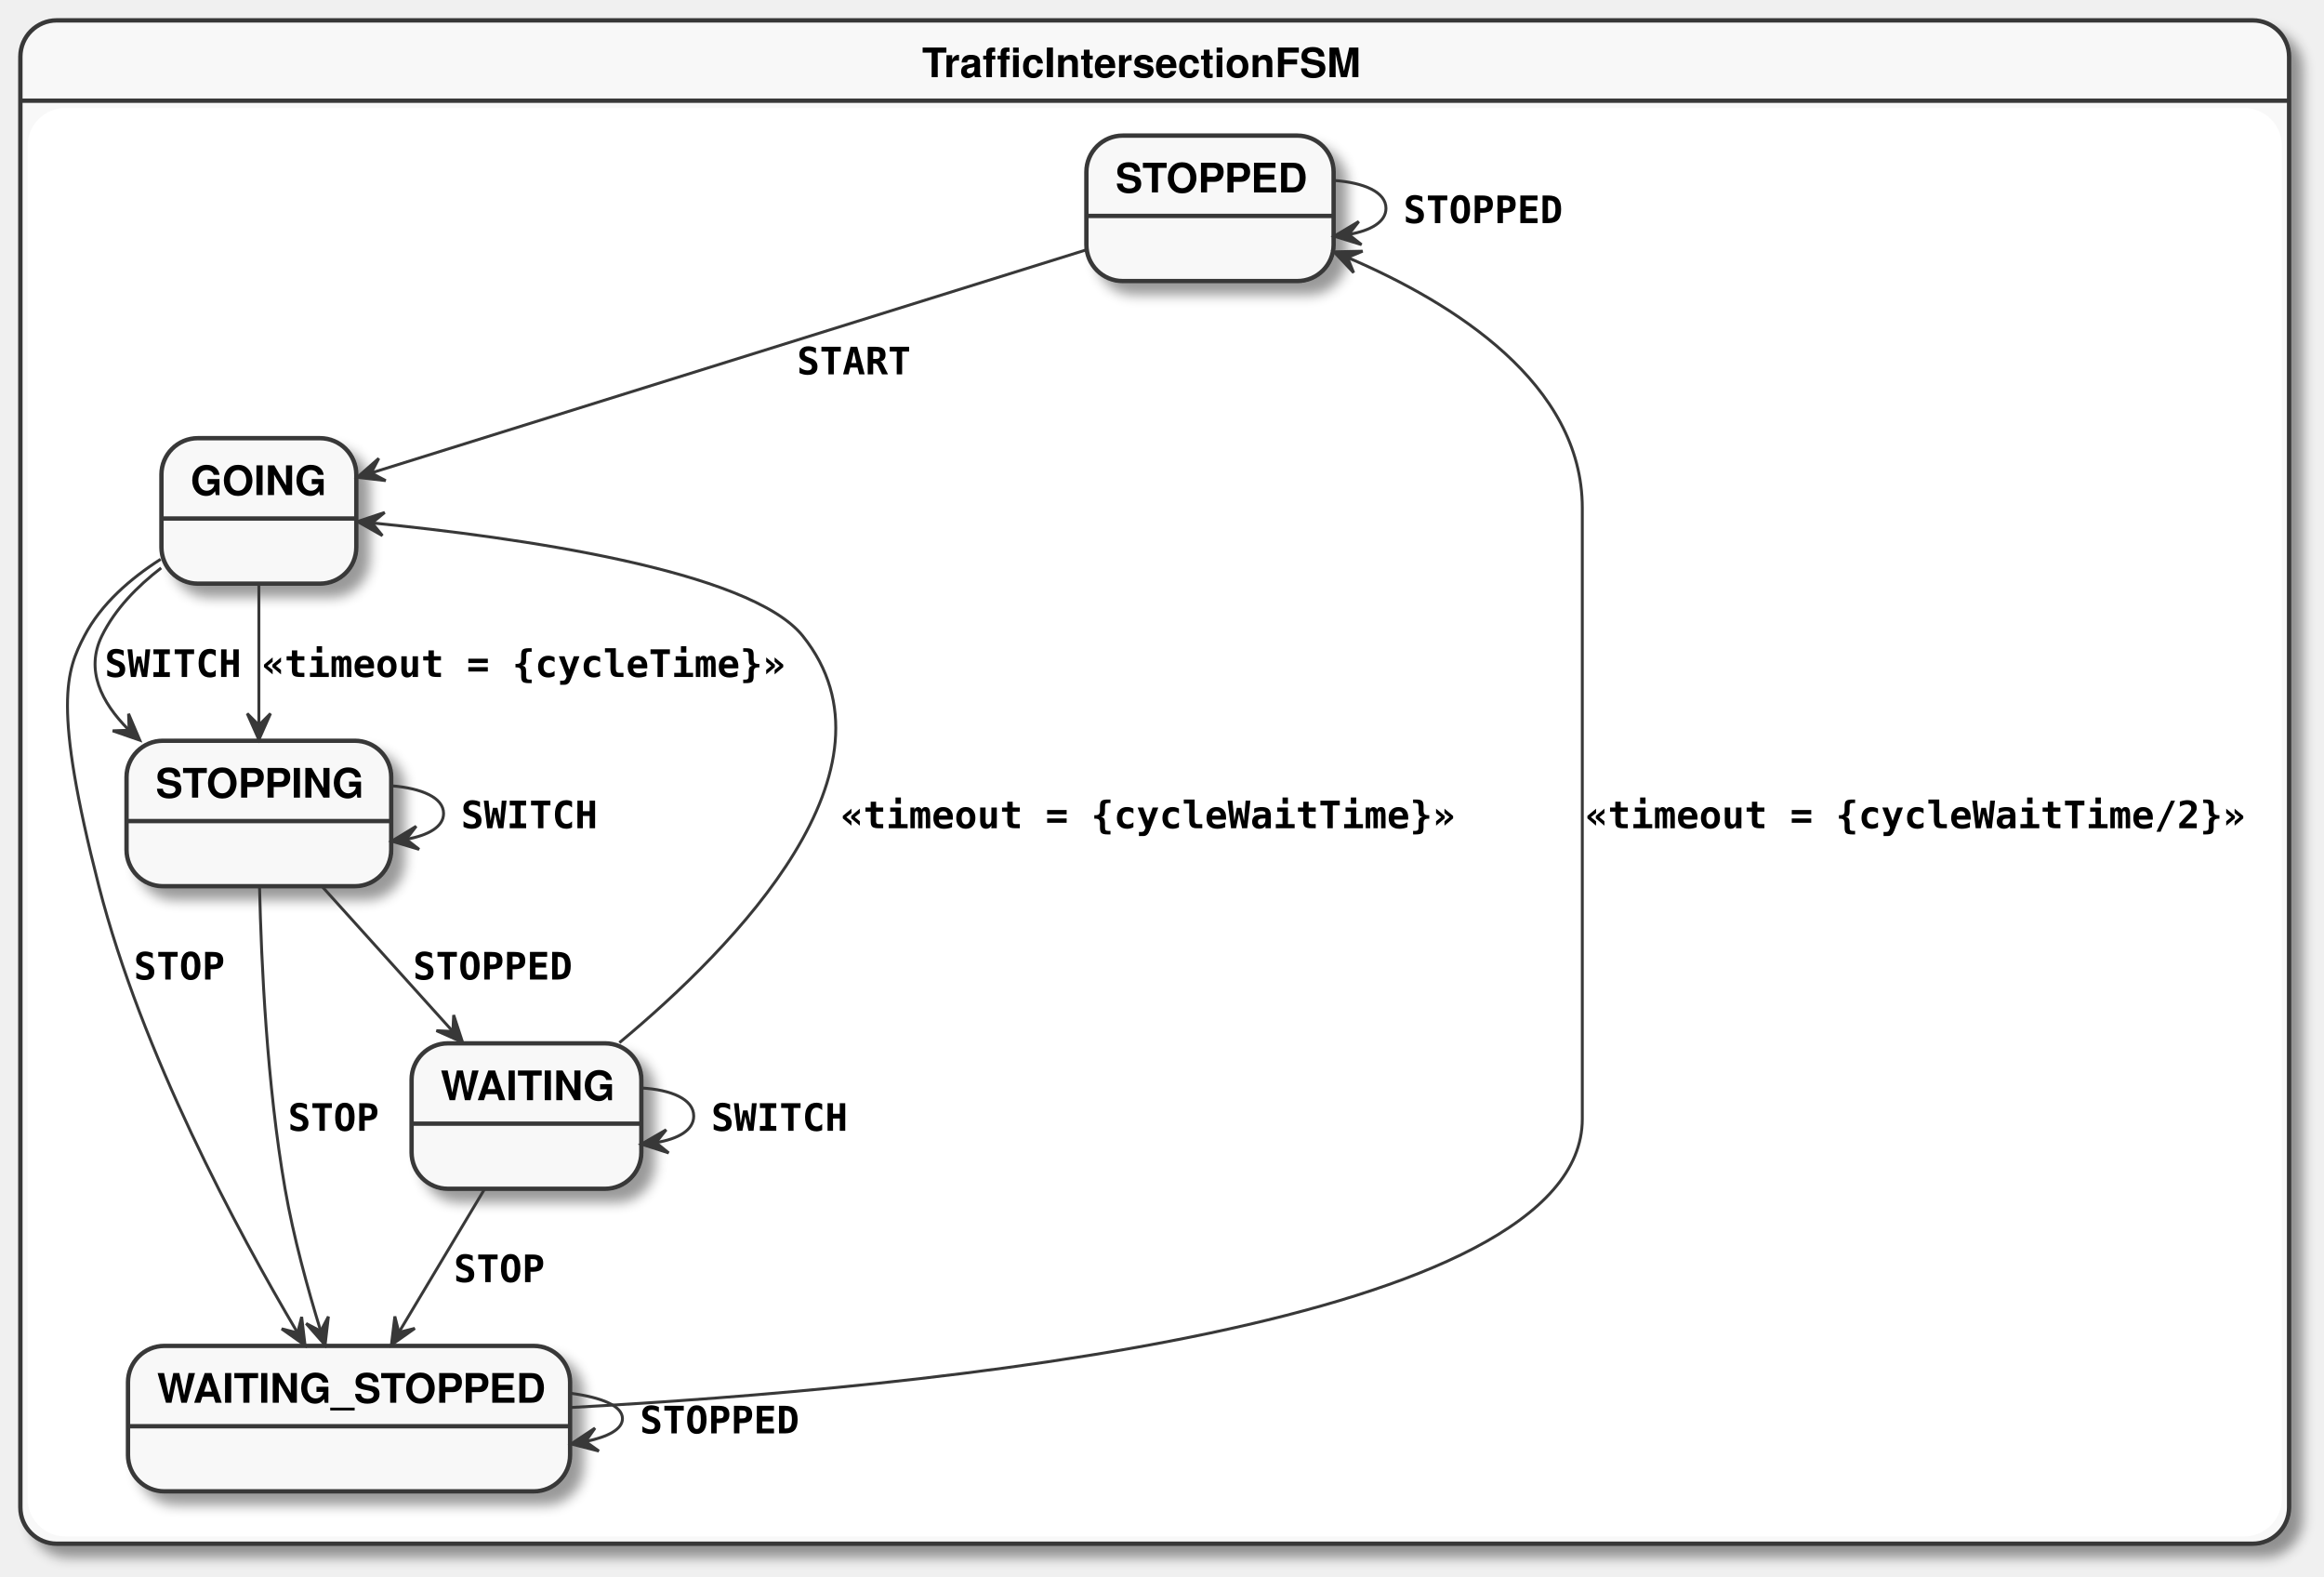
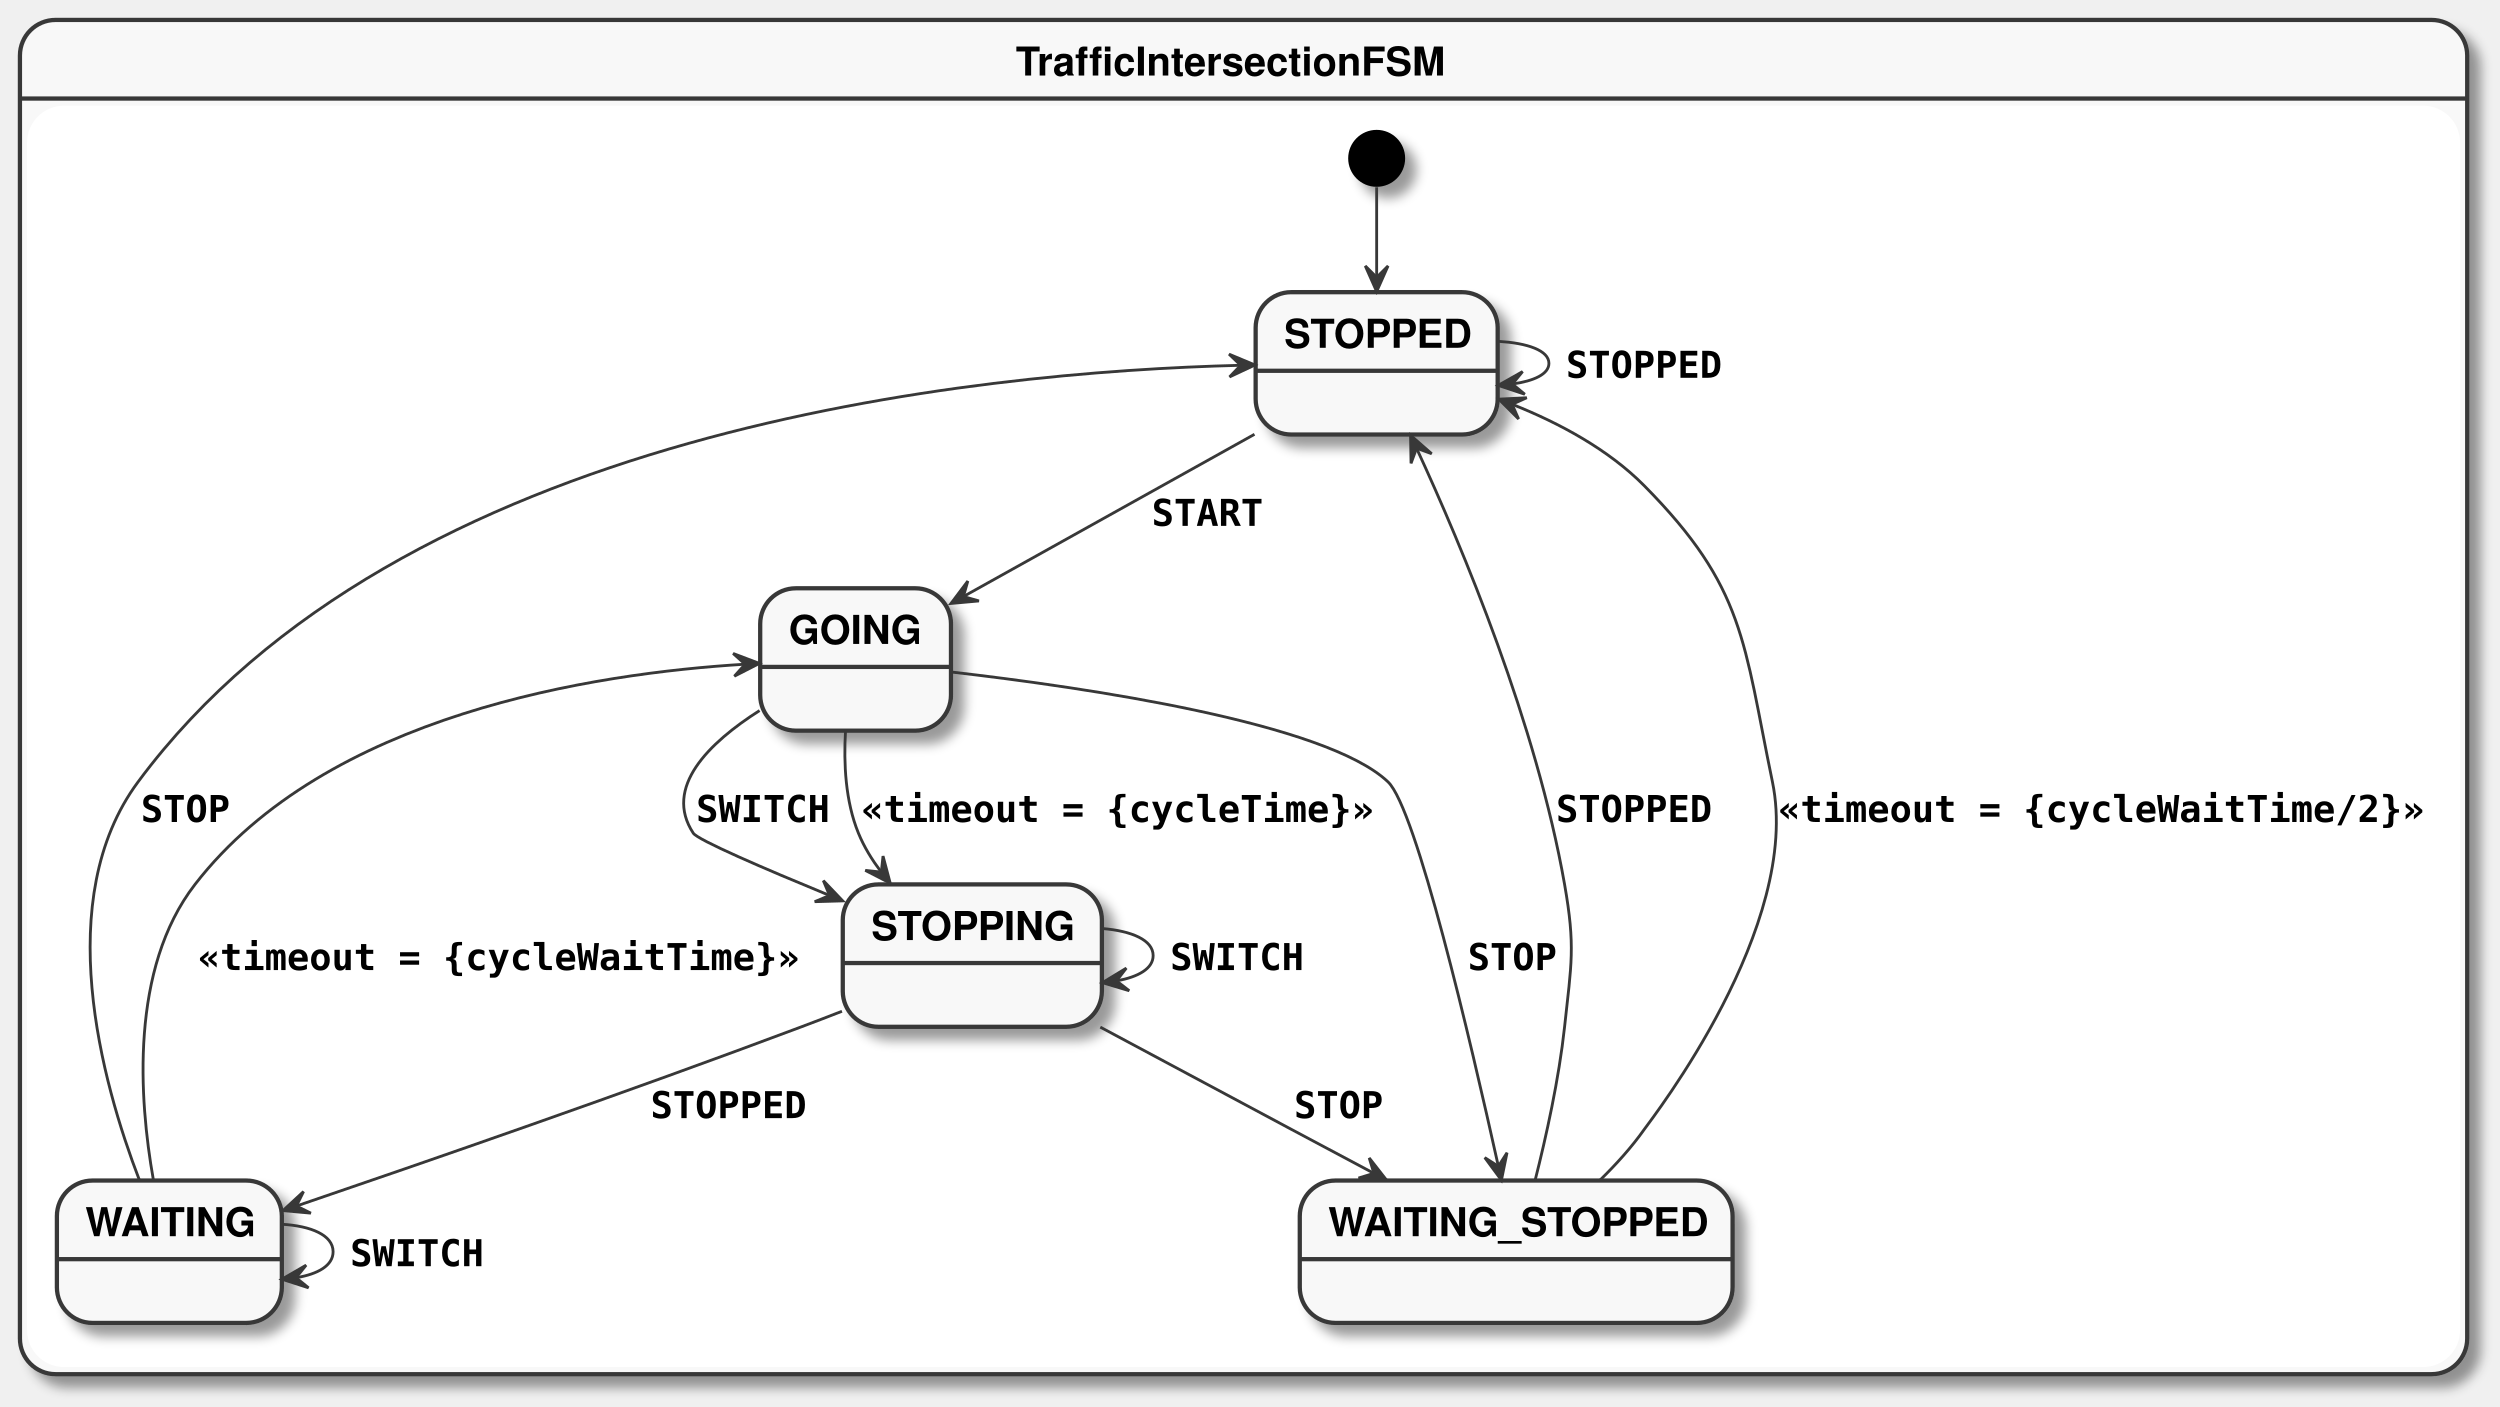
- <svg xmlns="http://www.w3.org/2000/svg" contentScriptType="application/ecmascript" contentStyleType="text/css" height="542px" preserveAspectRatio="none" style="width:799px;height:542px;background:#FFFFFF;" version="1.1" viewBox="0 0 799 542" width="799px" zoomAndPan="magnify">
+ <svg xmlns="http://www.w3.org/2000/svg" contentScriptType="application/ecmascript" contentStyleType="text/css" height="494px" preserveAspectRatio="none" style="width:878px;height:494px;background:#FFFFFF;" version="1.1" viewBox="0 0 878 494" width="878px" zoomAndPan="magnify">
  <defs>
-     <filter height="300%" id="f1epukexrvtyb6" width="300%" x="-1" y="-1">
+     <filter height="300%" id="fnch89w8eju2q" width="300%" x="-1" y="-1">
      <feGaussianBlur result="blurOut" stdDeviation="2.0" />
      <feColorMatrix in="blurOut" result="blurOut2" type="matrix" values="0 0 0 0 0 0 0 0 0 0 0 0 0 0 0 0 0 0 .4 0" />
      <feOffset dx="4.0" dy="4.0" in="blurOut2" result="blurOut3" />
      <feBlend in="SourceGraphic" in2="blurOut3" mode="normal" />
    </filter>
  </defs>
  <g>
-     <rect fill="#F8F8F8" filter="url(#f1epukexrvtyb6)" height="523.609" rx="12.5" ry="12.5" style="stroke:#383838;stroke-width:1.5;" width="780.003" x="7" y="7" />
-     <rect fill="#FFFFFF" height="490" rx="12.5" ry="12.5" style="stroke:#FFFFFF;stroke-width:1.0;" width="774.003" x="10" y="37.609" />
-     <line style="stroke:#383838;stroke-width:1.5;" x1="7" x2="787.003" y1="34.609" y2="34.609" />
-     <text fill="#000000" font-family="Helvetica" font-size="14" font-weight="bold" lengthAdjust="spacing" textLength="160" x="317.002" y="26.533">TrafficIntersectionFSM</text>
+     <rect fill="#F8F8F8" filter="url(#fnch89w8eju2q)" height="475.609" rx="12.5" ry="12.5" style="stroke:#383838;stroke-width:1.5;" width="859.482" x="7" y="7" />
+     <rect fill="#FFFFFF" height="442" rx="12.5" ry="12.5" style="stroke:#FFFFFF;stroke-width:1.0;" width="853.482" x="10" y="37.609" />
+     <line style="stroke:#383838;stroke-width:1.5;" x1="7" x2="866.482" y1="34.609" y2="34.609" />
+     <text fill="#000000" font-family="Helvetica" font-size="14" font-weight="bold" lengthAdjust="spacing" textLength="160" x="356.741" y="26.533">TrafficIntersectionFSM</text>
+     <ellipse cx="483.482" cy="55.609" fill="#000000" filter="url(#fnch89w8eju2q)" rx="10" ry="10" style="stroke:none;stroke-width:1.0;" />
    <g id="TrafficIntersectionFSM.STOPPED">
-       <rect fill="#F8F8F8" filter="url(#f1epukexrvtyb6)" height="50" rx="12.5" ry="12.5" style="stroke:#383838;stroke-width:1.5;" width="85" x="373.503" y="46.609" />
-       <line style="stroke:#383838;stroke-width:1.5;" x1="373.503" x2="458.503" y1="74.219" y2="74.219" />
-       <text fill="#000000" font-family="Helvetica" font-size="14" font-weight="bold" lengthAdjust="spacing" textLength="65" x="383.503" y="66.143">STOPPED</text>
+       <rect fill="#F8F8F8" filter="url(#fnch89w8eju2q)" height="50" rx="12.5" ry="12.5" style="stroke:#383838;stroke-width:1.5;" width="85" x="440.982" y="102.609" />
+       <line style="stroke:#383838;stroke-width:1.5;" x1="440.982" x2="525.982" y1="130.219" y2="130.219" />
+       <text fill="#000000" font-family="Helvetica" font-size="14" font-weight="bold" lengthAdjust="spacing" textLength="65" x="450.982" y="122.143">STOPPED</text>
    </g>
    <g id="TrafficIntersectionFSM.GOING">
-       <rect fill="#F8F8F8" filter="url(#f1epukexrvtyb6)" height="50" rx="12.5" ry="12.5" style="stroke:#383838;stroke-width:1.5;" width="67" x="55.503" y="150.609" />
-       <line style="stroke:#383838;stroke-width:1.5;" x1="55.503" x2="122.503" y1="178.219" y2="178.219" />
-       <text fill="#000000" font-family="Helvetica" font-size="14" font-weight="bold" lengthAdjust="spacing" textLength="47" x="65.503" y="170.143">GOING</text>
+       <rect fill="#F8F8F8" filter="url(#fnch89w8eju2q)" height="50" rx="12.5" ry="12.5" style="stroke:#383838;stroke-width:1.5;" width="67" x="266.982" y="206.609" />
+       <line style="stroke:#383838;stroke-width:1.5;" x1="266.982" x2="333.982" y1="234.219" y2="234.219" />
+       <text fill="#000000" font-family="Helvetica" font-size="14" font-weight="bold" lengthAdjust="spacing" textLength="47" x="276.982" y="226.143">GOING</text>
    </g>
    <g id="TrafficIntersectionFSM.STOPPING">
-       <rect fill="#F8F8F8" filter="url(#f1epukexrvtyb6)" height="50" rx="12.5" ry="12.5" style="stroke:#383838;stroke-width:1.5;" width="91" x="43.503" y="254.609" />
-       <line style="stroke:#383838;stroke-width:1.5;" x1="43.503" x2="134.503" y1="282.219" y2="282.219" />
-       <text fill="#000000" font-family="Helvetica" font-size="14" font-weight="bold" lengthAdjust="spacing" textLength="71" x="53.503" y="274.143">STOPPING</text>
+       <rect fill="#F8F8F8" filter="url(#fnch89w8eju2q)" height="50" rx="12.5" ry="12.5" style="stroke:#383838;stroke-width:1.5;" width="91" x="295.982" y="310.609" />
+       <line style="stroke:#383838;stroke-width:1.5;" x1="295.982" x2="386.982" y1="338.219" y2="338.219" />
+       <text fill="#000000" font-family="Helvetica" font-size="14" font-weight="bold" lengthAdjust="spacing" textLength="71" x="305.982" y="330.143">STOPPING</text>
    </g>
    <g id="TrafficIntersectionFSM.WAITING_STOPPED">
-       <rect fill="#F8F8F8" filter="url(#f1epukexrvtyb6)" height="50" rx="12.5" ry="12.5" style="stroke:#383838;stroke-width:1.5;" width="152" x="44.003" y="462.609" />
-       <line style="stroke:#383838;stroke-width:1.5;" x1="44.003" x2="196.003" y1="490.219" y2="490.219" />
-       <text fill="#000000" font-family="Helvetica" font-size="14" font-weight="bold" lengthAdjust="spacing" textLength="132" x="54.003" y="482.143">WAITING_STOPPED</text>
+       <rect fill="#F8F8F8" filter="url(#fnch89w8eju2q)" height="50" rx="12.5" ry="12.5" style="stroke:#383838;stroke-width:1.5;" width="152" x="456.482" y="414.609" />
+       <line style="stroke:#383838;stroke-width:1.5;" x1="456.482" x2="608.482" y1="442.219" y2="442.219" />
+       <text fill="#000000" font-family="Helvetica" font-size="14" font-weight="bold" lengthAdjust="spacing" textLength="132" x="466.482" y="434.143">WAITING_STOPPED</text>
    </g>
    <g id="TrafficIntersectionFSM.WAITING">
-       <rect fill="#F8F8F8" filter="url(#f1epukexrvtyb6)" height="50" rx="12.5" ry="12.5" style="stroke:#383838;stroke-width:1.5;" width="79" x="141.503" y="358.609" />
-       <line style="stroke:#383838;stroke-width:1.5;" x1="141.503" x2="220.503" y1="386.219" y2="386.219" />
-       <text fill="#000000" font-family="Helvetica" font-size="14" font-weight="bold" lengthAdjust="spacing" textLength="59" x="151.503" y="378.143">WAITING</text>
+       <rect fill="#F8F8F8" filter="url(#fnch89w8eju2q)" height="50" rx="12.5" ry="12.5" style="stroke:#383838;stroke-width:1.5;" width="79" x="19.982" y="414.609" />
+       <line style="stroke:#383838;stroke-width:1.5;" x1="19.982" x2="98.982" y1="442.219" y2="442.219" />
+       <text fill="#000000" font-family="Helvetica" font-size="14" font-weight="bold" lengthAdjust="spacing" textLength="59" x="29.982" y="434.143">WAITING</text>
    </g>
-     <path d="M373.253,85.944 C309.267,105.903 189.532,143.251 127.882,162.481 " fill="none" id="STOPPED-to-GOING" style="stroke:#383838;stroke-width:1.0;" />
-     <polygon fill="#383838" points="122.823,164.06,132.607,165.197,127.596,162.57,130.222,157.56,122.823,164.06" style="stroke:#383838;stroke-width:1.0;" />
-     <text fill="#000000" font-family="monospace" font-size="13" font-weight="bold" lengthAdjust="spacing" textLength="40" x="274.003" y="128.679">START</text>
-     <path d="M458.686,62.031 C468.92,62.78 476.503,65.972 476.503,71.609 C476.503,76.277 471.303,79.269 463.703,80.584 " fill="none" id="STOPPED-to-STOPPED" style="stroke:#383838;stroke-width:1.0;" />
-     <polygon fill="#383838" points="458.686,81.187,468.098,84.087,463.65,80.592,467.145,76.144,458.686,81.187" style="stroke:#383838;stroke-width:1.0;" />
-     <text fill="#000000" font-family="monospace" font-size="13" font-weight="bold" lengthAdjust="spacing" textLength="56" x="482.503" y="76.679">STOPPED</text>
-     <path d="M89.003,200.782 C89.003,215.284 89.003,233.832 89.003,249.183 " fill="none" id="GOING-to-STOPPING" style="stroke:#383838;stroke-width:1.0;" />
-     <polygon fill="#383838" points="89.003,254.256,93.003,245.256,89.003,249.256,85.003,245.256,89.003,254.256" style="stroke:#383838;stroke-width:1.0;" />
-     <text fill="#000000" font-family="monospace" font-size="13" font-weight="bold" lengthAdjust="spacing" textLength="184" x="90.003" y="232.679">«timeout = {cycleTime}»</text>
-     <path d="M55.409,195.218 C47.233,201.503 39.543,209.327 35.003,218.609 C29.296,230.279 34.801,241.364 44.148,250.758 " fill="none" id="GOING-to-STOPPING-1" style="stroke:#383838;stroke-width:1.0;" />
-     <polygon fill="#383838" points="48.056,254.407,44.206,245.342,44.401,250.996,38.747,251.19,48.056,254.407" style="stroke:#383838;stroke-width:1.0;" />
-     <text fill="#000000" font-family="monospace" font-size="13" font-weight="bold" lengthAdjust="spacing" textLength="48" x="36.003" y="232.679">SWITCH</text>
-     <path d="M55.225,192.226 C44.899,198.811 34.758,207.556 29.003,218.609 C22.863,230.401 18,242.22 34.003,304.609 C48.711,361.951 81.609,423.095 102.185,457.902 " fill="none" id="GOING-to-WAITING_STOPPED" style="stroke:#383838;stroke-width:1.0;" />
-     <polygon fill="#383838" points="104.879,462.428,103.713,452.649,102.322,458.132,96.838,456.741,104.879,462.428" style="stroke:#383838;stroke-width:1.0;" />
-     <text fill="#000000" font-family="monospace" font-size="13" font-weight="bold" lengthAdjust="spacing" textLength="32" x="46.003" y="336.679">STOP</text>
-     <path d="M110.806,304.782 C124.227,319.662 141.491,338.803 155.54,354.378 " fill="none" id="STOPPING-to-WAITING" style="stroke:#383838;stroke-width:1.0;" />
-     <polygon fill="#383838" points="159.038,358.256,155.979,348.895,155.689,354.544,150.039,354.254,159.038,358.256" style="stroke:#383838;stroke-width:1.0;" />
-     <text fill="#000000" font-family="monospace" font-size="13" font-weight="bold" lengthAdjust="spacing" textLength="56" x="142.003" y="336.679">STOPPED</text>
-     <path d="M134.668,270.097 C144.969,270.954 152.503,274.125 152.503,279.609 C152.503,284.151 147.336,287.106 139.71,288.474 " fill="none" id="STOPPING-to-STOPPING" style="stroke:#383838;stroke-width:1.0;" />
-     <polygon fill="#383838" points="134.668,289.121,144.104,291.942,139.627,288.484,143.085,284.007,134.668,289.121" style="stroke:#383838;stroke-width:1.0;" />
-     <text fill="#000000" font-family="monospace" font-size="13" font-weight="bold" lengthAdjust="spacing" textLength="48" x="158.503" y="284.679">SWITCH</text>
-     <path d="M89.235,304.85 C89.824,330.726 91.768,372.837 98.003,408.609 C100.868,425.048 105.8,442.995 110.269,457.526 " fill="none" id="STOPPING-to-WAITING_STOPPED" style="stroke:#383838;stroke-width:1.0;" />
-     <polygon fill="#383838" points="111.763,462.315,112.901,452.532,110.274,457.542,105.264,454.915,111.763,462.315" style="stroke:#383838;stroke-width:1.0;" />
-     <text fill="#000000" font-family="monospace" font-size="13" font-weight="bold" lengthAdjust="spacing" textLength="32" x="99.003" y="388.679">STOP</text>
-     <path d="M212.957,358.386 C253.049,325.072 312.394,264.08 276.003,218.609 C257.848,195.925 177.44,184.645 128.163,179.766 " fill="none" id="WAITING-to-GOING" style="stroke:#383838;stroke-width:1.0;" />
-     <polygon fill="#383838" points="122.904,179.258,131.477,184.107,127.881,179.74,132.248,176.144,122.904,179.258" style="stroke:#383838;stroke-width:1.0;" />
-     <text fill="#000000" font-family="monospace" font-size="13" font-weight="bold" lengthAdjust="spacing" textLength="216" x="289.003" y="284.679">«timeout = {cycleWaitTime}»</text>
-     <path d="M220.509,373.96 C230.767,374.553 238.503,377.769 238.503,383.609 C238.503,388.445 233.198,391.482 225.548,392.72 " fill="none" id="WAITING-to-WAITING" style="stroke:#383838;stroke-width:1.0;" />
-     <polygon fill="#383838" points="220.509,393.258,229.883,396.279,225.481,392.727,229.033,388.324,220.509,393.258" style="stroke:#383838;stroke-width:1.0;" />
-     <text fill="#000000" font-family="monospace" font-size="13" font-weight="bold" lengthAdjust="spacing" textLength="48" x="244.503" y="388.679">SWITCH</text>
-     <path d="M166.547,408.782 C157.798,423.411 146.588,442.156 137.362,457.584 " fill="none" id="WAITING-to-WAITING_STOPPED" style="stroke:#383838;stroke-width:1.0;" />
-     <polygon fill="#383838" points="134.567,462.257,142.619,456.586,137.133,457.966,135.753,452.48,134.567,462.257" style="stroke:#383838;stroke-width:1.0;" />
-     <text fill="#000000" font-family="monospace" font-size="13" font-weight="bold" lengthAdjust="spacing" textLength="32" x="156.003" y="440.679">STOP</text>
-     <path d="M196.295,483.775 C318.368,477.137 544.003,455.305 544.003,384.609 C544.003,174.609 544.003,174.609 544.003,174.609 C544.003,131.914 499.909,104.2 463.481,88.588 " fill="none" id="WAITING_STOPPED-to-STOPPED" style="stroke:#383838;stroke-width:1.0;" />
-     <polygon fill="#383838" points="458.625,86.558,465.385,93.72,463.238,88.487,468.471,86.34,458.625,86.558" style="stroke:#383838;stroke-width:1.0;" />
-     <text fill="#000000" font-family="monospace" font-size="13" font-weight="bold" lengthAdjust="spacing" textLength="232" x="545.003" y="284.679">«timeout = {cycleWaitTime/2}»</text>
-     <path d="M196.35,478.909 C206.931,480.342 214.003,483.242 214.003,487.609 C214.003,491.226 209.153,493.836 201.477,495.441 " fill="none" id="WAITING_STOPPED-to-WAITING_STOPPED" style="stroke:#383838;stroke-width:1.0;" />
-     <polygon fill="#383838" points="196.35,496.31,205.892,498.749,201.28,495.474,204.555,490.862,196.35,496.31" style="stroke:#383838;stroke-width:1.0;" />
-     <text fill="#000000" font-family="monospace" font-size="13" font-weight="bold" lengthAdjust="spacing" textLength="56" x="220.003" y="492.679">STOPPED</text>
+     <path d="M483.482,65.76 C483.482,73.795 483.482,85.935 483.482,97.263 " fill="none" id="*start*TrafficIntersectionFSM-to-STOPPED" style="stroke:#383838;stroke-width:1.0;" />
+     <polygon fill="#383838" points="483.482,102.393,487.482,93.393,483.482,97.393,479.482,93.393,483.482,102.393" style="stroke:#383838;stroke-width:1.0;" />
+     <path d="M440.577,152.523 C409.691,169.738 368.399,192.754 338.655,209.332 " fill="none" id="STOPPED-to-GOING" style="stroke:#383838;stroke-width:1.0;" />
+     <polygon fill="#383838" points="333.984,211.936,343.793,211.048,338.351,209.502,339.898,204.061,333.984,211.936" style="stroke:#383838;stroke-width:1.0;" />
+     <text fill="#000000" font-family="monospace" font-size="13" font-weight="bold" lengthAdjust="spacing" textLength="40" x="404.482" y="184.679">START</text>
+     <path d="M526.165,119.873 C536.399,120.478 543.982,123.056 543.982,127.609 C543.982,131.379 538.782,133.796 531.182,134.858 " fill="none" id="STOPPED-to-STOPPED" style="stroke:#383838;stroke-width:1.0;" />
+     <polygon fill="#383838" points="526.165,135.345,535.509,138.458,531.141,134.863,534.736,130.495,526.165,135.345" style="stroke:#383838;stroke-width:1.0;" />
+     <text fill="#000000" font-family="monospace" font-size="13" font-weight="bold" lengthAdjust="spacing" textLength="56" x="549.982" y="132.679">STOPPED</text>
+     <path d="M296.941,256.782 C296.266,268.058 296.9,281.426 301.482,292.609 C303.429,297.361 306.188,301.887 309.357,306.087 " fill="none" id="GOING-to-STOPPING" style="stroke:#383838;stroke-width:1.0;" />
+     <polygon fill="#383838" points="312.649,310.176,310.12,300.658,309.513,306.282,303.889,305.675,312.649,310.176" style="stroke:#383838;stroke-width:1.0;" />
+     <text fill="#000000" font-family="monospace" font-size="13" font-weight="bold" lengthAdjust="spacing" textLength="184" x="302.482" y="288.679">«timeout = {cycleTime}»</text>
+     <path d="M266.763,249.55 C248.998,260.85 232.883,276.536 243.482,292.609 C245.058,294.999 268.011,304.893 291.304,314.477 " fill="none" id="GOING-to-STOPPING-1" style="stroke:#383838;stroke-width:1.0;" />
+     <polygon fill="#383838" points="295.962,316.388,289.155,309.271,291.336,314.49,286.117,316.671,295.962,316.388" style="stroke:#383838;stroke-width:1.0;" />
+     <text fill="#000000" font-family="monospace" font-size="13" font-weight="bold" lengthAdjust="spacing" textLength="48" x="244.482" y="288.679">SWITCH</text>
+     <path d="M334.014,236.004 C381.703,241.501 465.756,253.878 487.482,274.609 C497.329,284.005 516.337,364.951 526.201,409.499 " fill="none" id="GOING-to-WAITING_STOPPED" style="stroke:#383838;stroke-width:1.0;" />
+     <polygon fill="#383838" points="527.299,414.481,529.267,404.831,526.222,409.599,521.455,406.554,527.299,414.481" style="stroke:#383838;stroke-width:1.0;" />
+     <text fill="#000000" font-family="monospace" font-size="13" font-weight="bold" lengthAdjust="spacing" textLength="32" x="515.482" y="340.679">STOP</text>
+     <path d="M295.698,355.156 C290.909,357.026 286.103,358.874 281.482,360.609 C220.413,383.54 149.154,408.212 104.178,423.531 " fill="none" id="STOPPING-to-WAITING" style="stroke:#383838;stroke-width:1.0;" />
+     <polygon fill="#383838" points="99.368,425.168,109.177,426.055,104.101,423.557,106.599,418.482,99.368,425.168" style="stroke:#383838;stroke-width:1.0;" />
+     <text fill="#000000" font-family="monospace" font-size="13" font-weight="bold" lengthAdjust="spacing" textLength="56" x="228.482" y="392.679">STOPPED</text>
+     <path d="M387.147,326.097 C397.448,326.954 404.982,330.125 404.982,335.609 C404.982,340.151 399.815,343.106 392.189,344.474 " fill="none" id="STOPPING-to-STOPPING" style="stroke:#383838;stroke-width:1.0;" />
+     <polygon fill="#383838" points="387.147,345.121,396.583,347.942,392.106,344.484,395.564,340.007,387.147,345.121" style="stroke:#383838;stroke-width:1.0;" />
+     <text fill="#000000" font-family="monospace" font-size="13" font-weight="bold" lengthAdjust="spacing" textLength="48" x="410.982" y="340.679">SWITCH</text>
+     <path d="M386.425,360.727 C406.876,371.692 431.394,384.821 453.482,396.609 C462.786,401.575 472.711,406.86 482.273,411.947 " fill="none" id="STOPPING-to-WAITING_STOPPED" style="stroke:#383838;stroke-width:1.0;" />
+     <polygon fill="#383838" points="486.934,414.426,480.865,406.669,482.519,412.078,477.109,413.732,486.934,414.426" style="stroke:#383838;stroke-width:1.0;" />
+     <text fill="#000000" font-family="monospace" font-size="13" font-weight="bold" lengthAdjust="spacing" textLength="32" x="454.482" y="392.679">STOP</text>
+     <path d="M53.825,414.127 C48.864,386.087 45.585,340.213 68.482,310.609 C114.696,250.857 208.596,236.478 261.672,233.269 " fill="none" id="WAITING-to-GOING" style="stroke:#383838;stroke-width:1.0;" />
+     <polygon fill="#383838" points="266.678,232.993,257.471,229.496,261.685,233.269,257.912,237.483,266.678,232.993" style="stroke:#383838;stroke-width:1.0;" />
+     <text fill="#000000" font-family="monospace" font-size="13" font-weight="bold" lengthAdjust="spacing" textLength="216" x="69.482" y="340.679">«timeout = {cycleWaitTime}»</text>
+     <path d="M98.988,429.96 C109.246,430.553 116.982,433.77 116.982,439.609 C116.982,444.445 111.677,447.483 104.027,448.721 " fill="none" id="WAITING-to-WAITING" style="stroke:#383838;stroke-width:1.0;" />
+     <polygon fill="#383838" points="98.988,449.259,108.362,452.28,103.959,448.728,107.512,444.325,98.988,449.259" style="stroke:#383838;stroke-width:1.0;" />
+     <text fill="#000000" font-family="monospace" font-size="13" font-weight="bold" lengthAdjust="spacing" textLength="48" x="122.982" y="444.679">SWITCH</text>
+     <path d="M48.956,414.455 C35.672,379.841 18,315.775 48.482,274.609 C140.487,150.358 343.008,130.588 435.595,128.294 " fill="none" id="WAITING-to-STOPPED" style="stroke:#383838;stroke-width:1.0;" />
+     <polygon fill="#383838" points="440.727,128.182,431.642,124.379,435.728,128.291,431.816,132.377,440.727,128.182" style="stroke:#383838;stroke-width:1.0;" />
+     <text fill="#000000" font-family="monospace" font-size="13" font-weight="bold" lengthAdjust="spacing" textLength="32" x="49.482" y="288.679">STOP</text>
+     <path d="M561.934,414.453 C567.549,408.971 573.048,402.898 577.482,396.609 C580.21,392.74 632.951,325.165 622.482,274.609 C612.27,225.292 612.883,206.431 577.482,170.609 C564.843,157.82 547.623,148.597 531.373,142.111 " fill="none" id="WAITING_STOPPED-to-STOPPED" style="stroke:#383838;stroke-width:1.0;" />
+     <polygon fill="#383838" points="526.368,140.186,533.331,147.152,531.034,141.982,536.204,139.686,526.368,140.186" style="stroke:#383838;stroke-width:1.0;" />
+     <text fill="#000000" font-family="monospace" font-size="13" font-weight="bold" lengthAdjust="spacing" textLength="232" x="624.482" y="288.679">«timeout = {cycleWaitTime/2}»</text>
+     <path d="M539.117,414.586 C542.997,399.274 547.508,378.937 549.482,360.609 C551.862,338.515 553.328,332.496 549.482,310.609 C539.601,254.375 513.772,192.633 497.511,157.453 " fill="none" id="WAITING_STOPPED-to-STOPPED-1" style="stroke:#383838;stroke-width:1.0;" />
+     <polygon fill="#383838" points="495.381,152.878,495.555,162.726,497.492,157.411,502.807,159.348,495.381,152.878" style="stroke:#383838;stroke-width:1.0;" />
+     <text fill="#000000" font-family="monospace" font-size="13" font-weight="bold" lengthAdjust="spacing" textLength="56" x="546.482" y="288.679">STOPPED</text>
  </g>
</svg>
